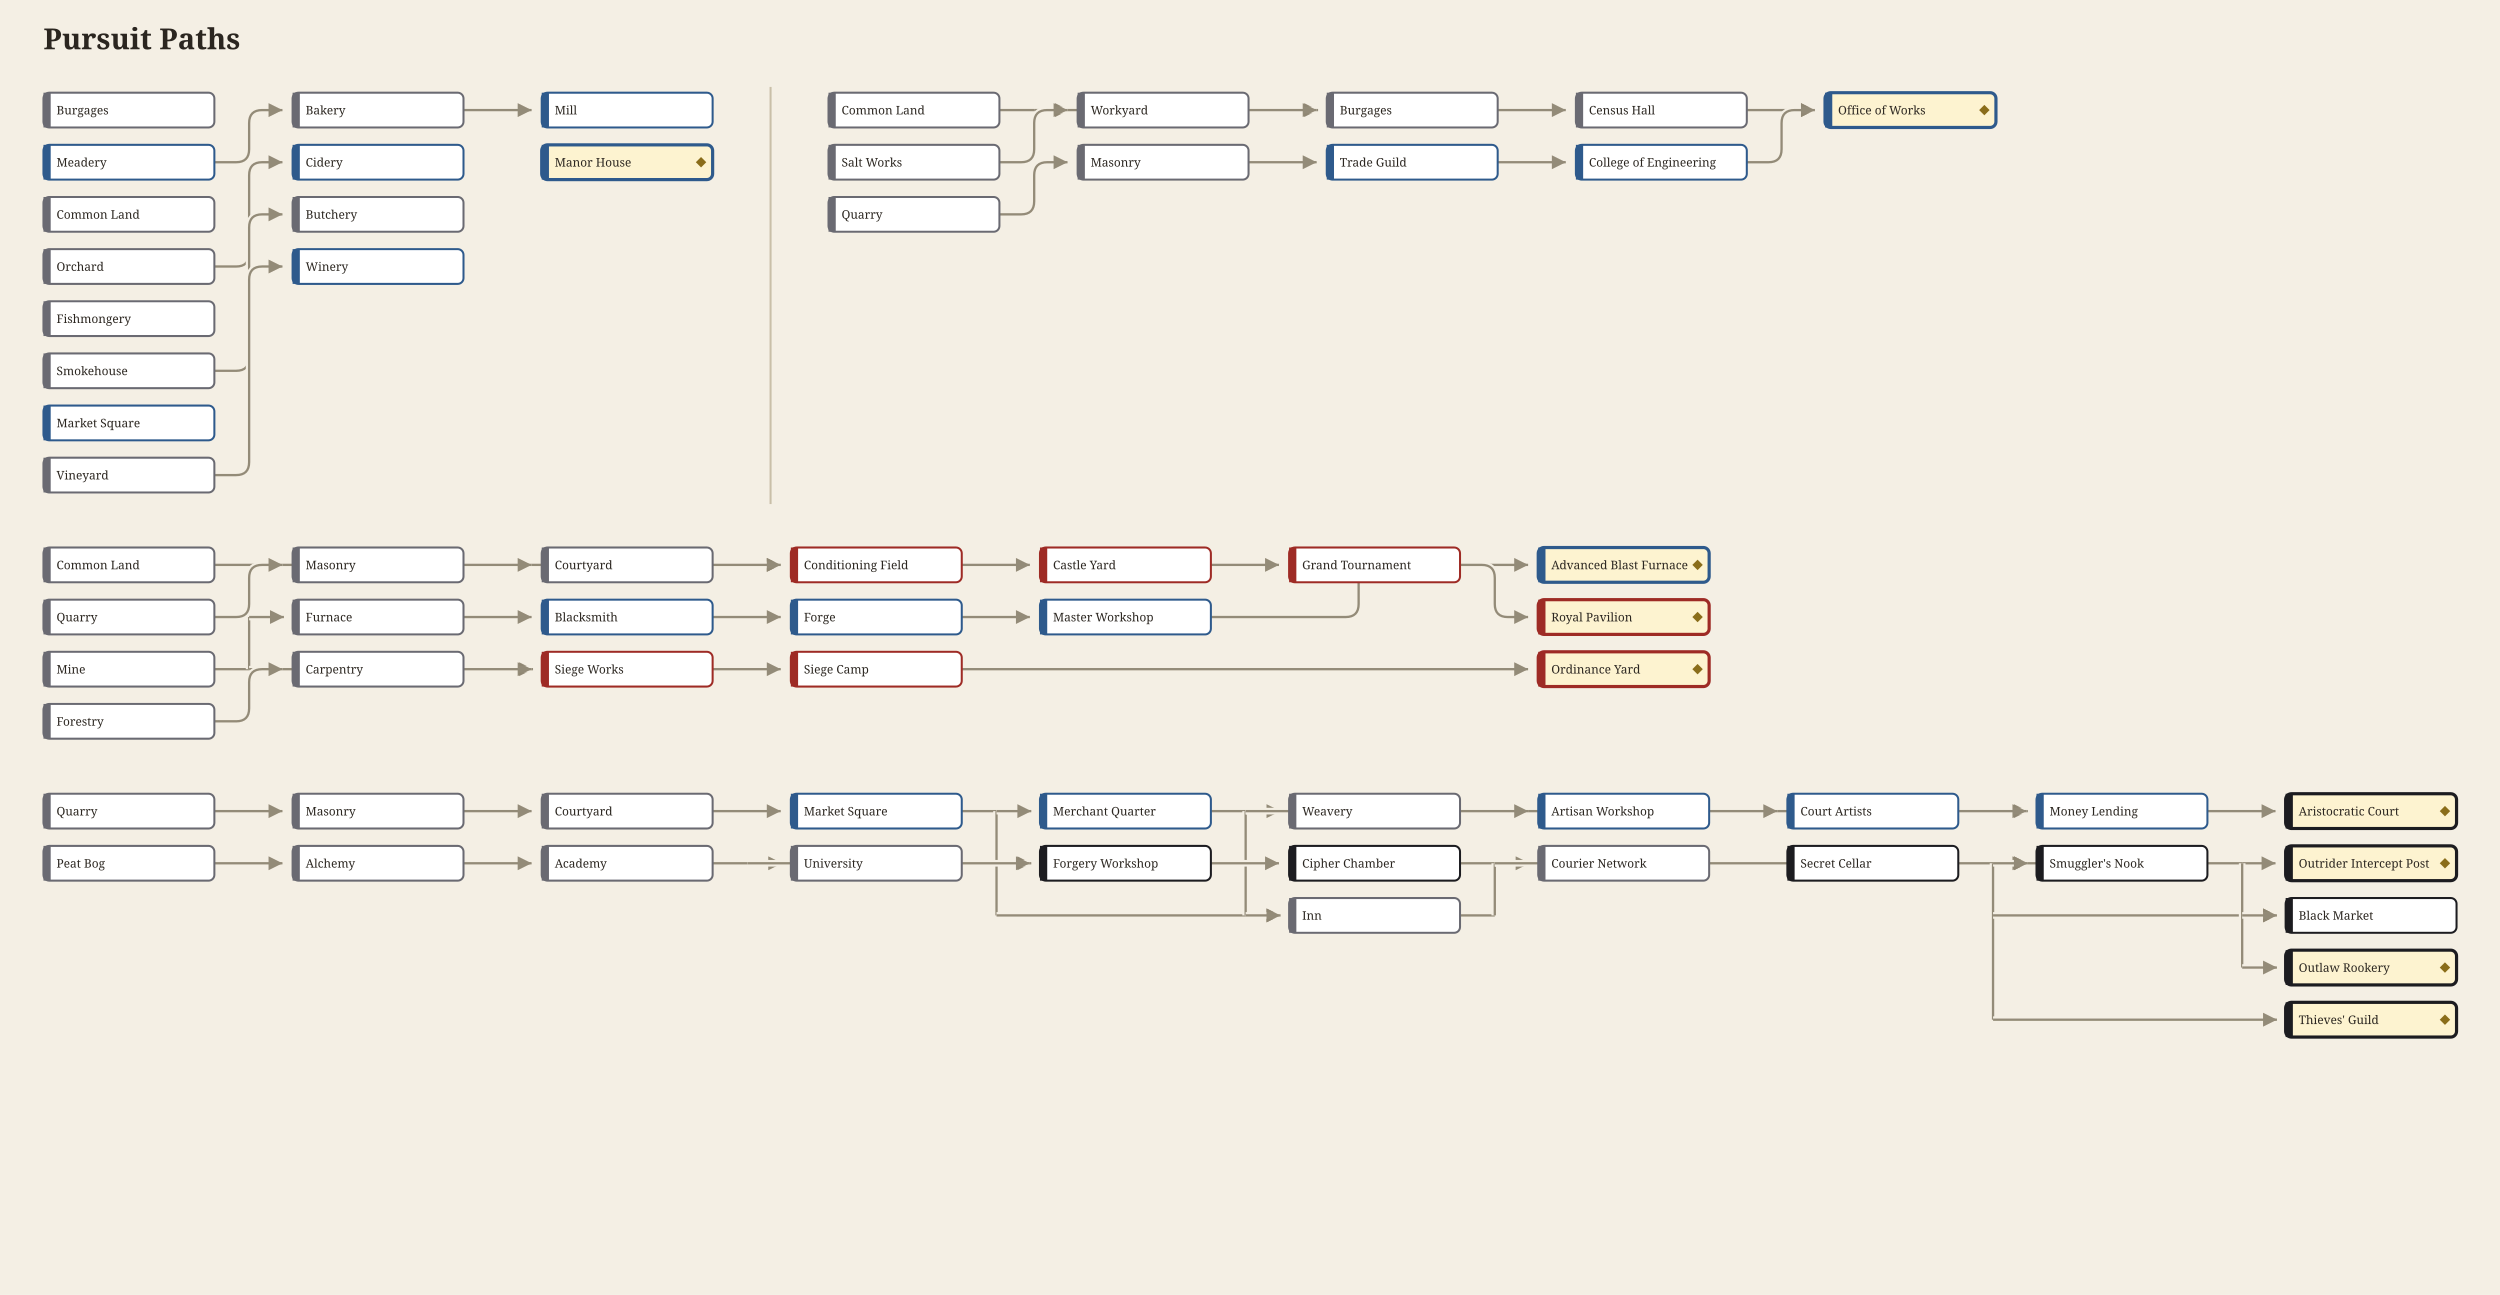
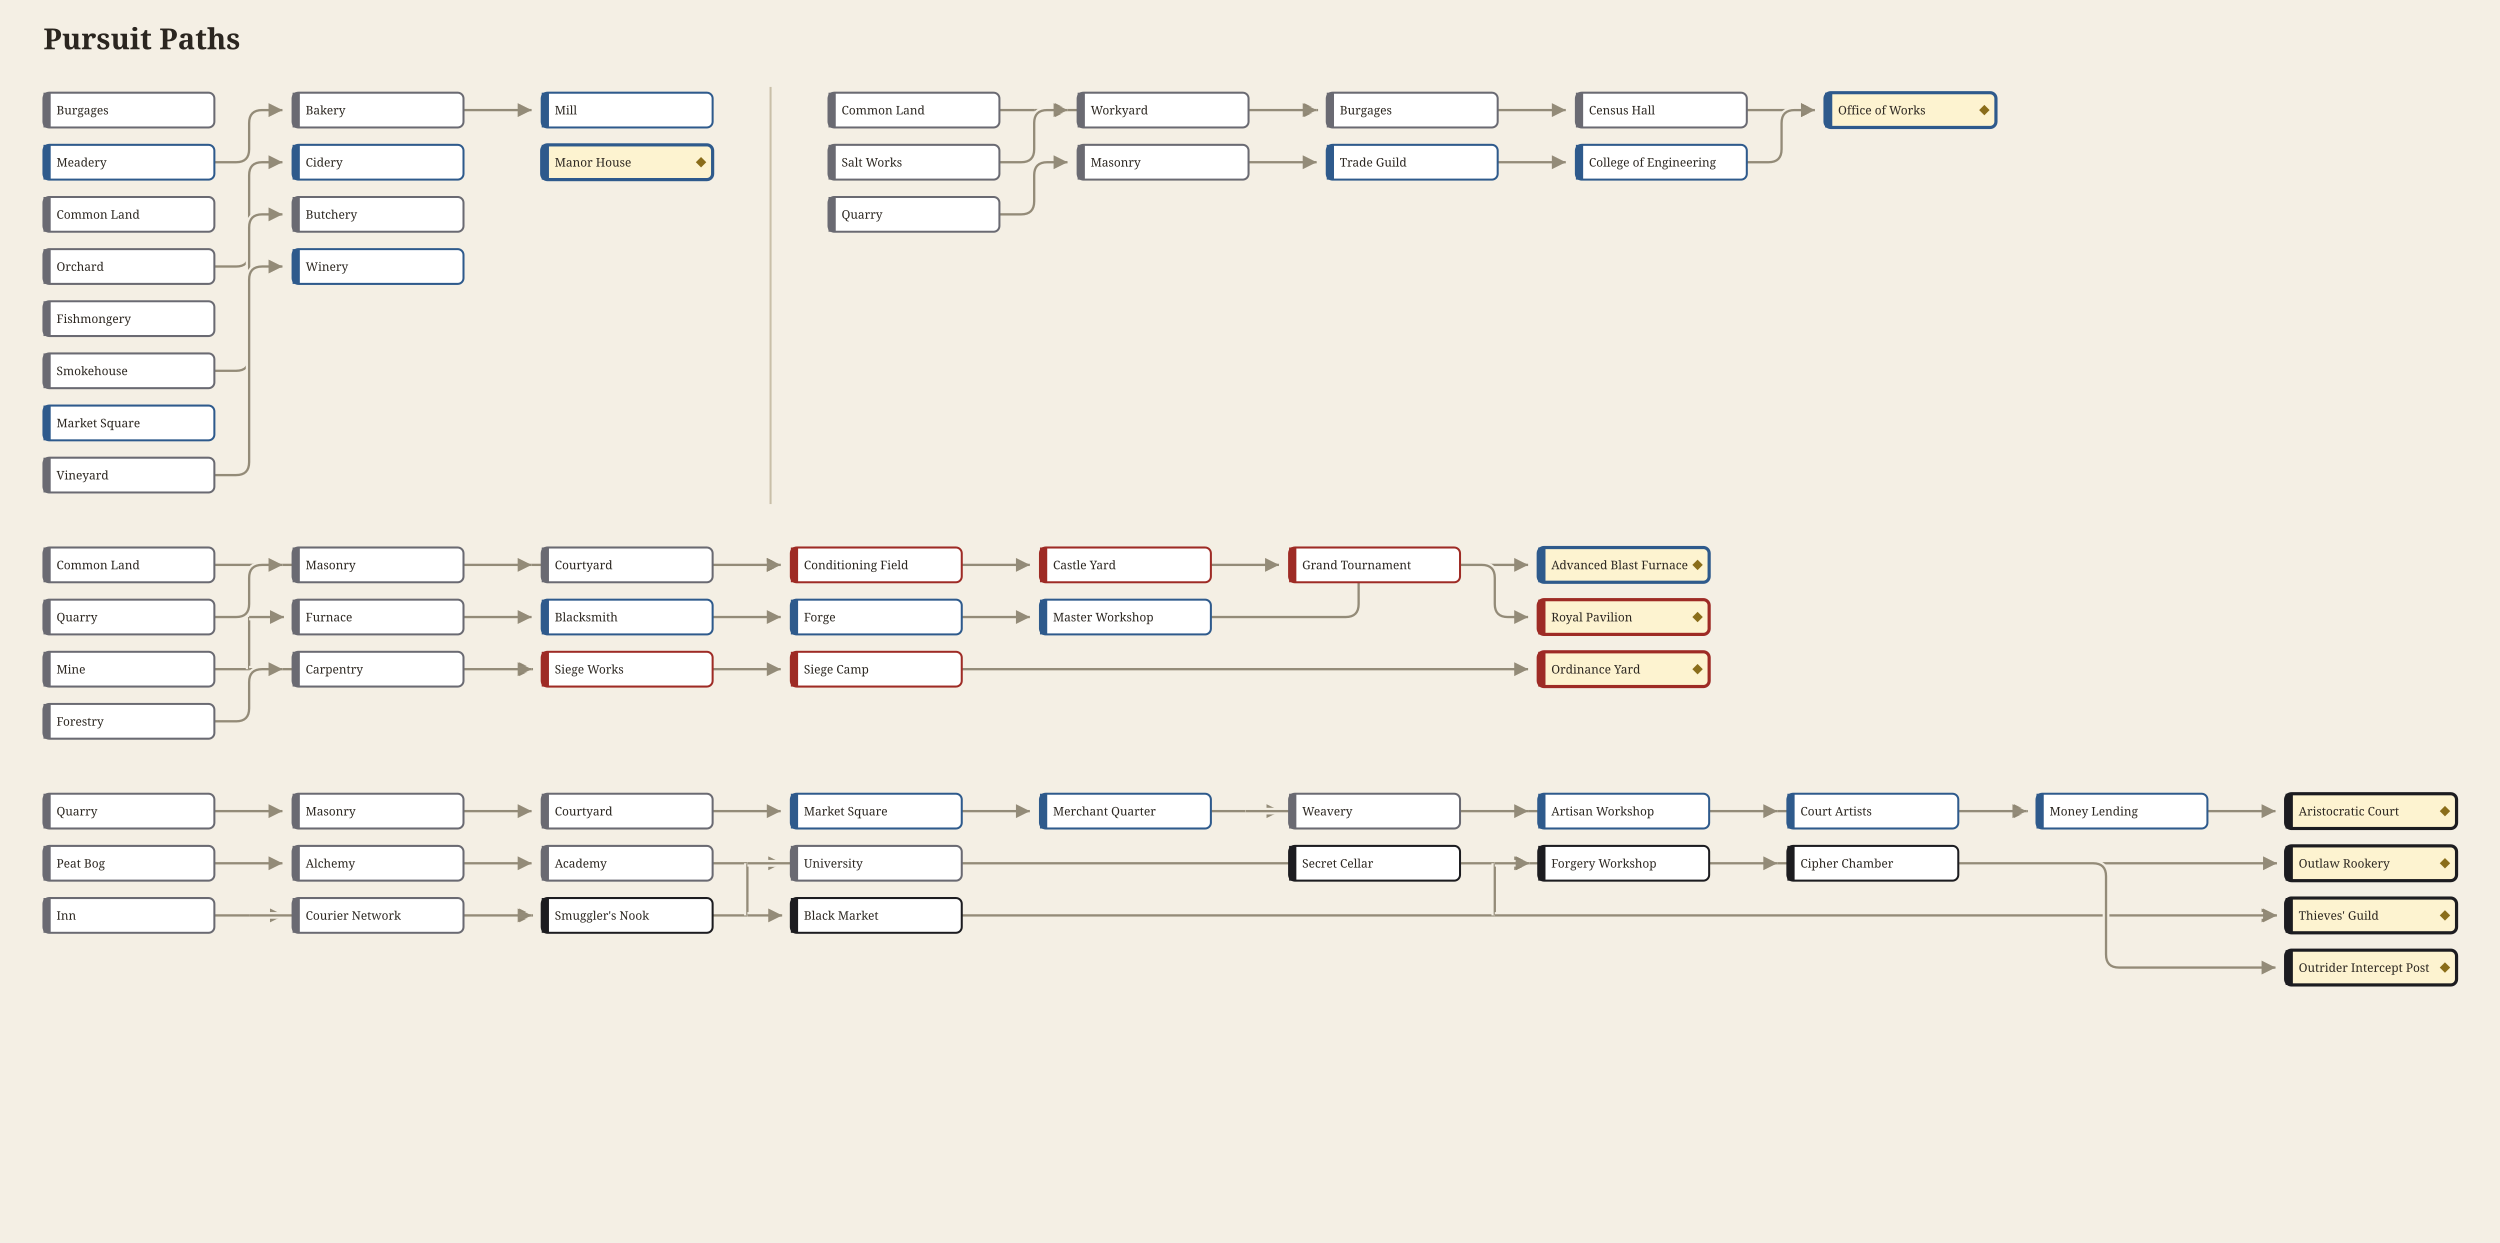
- <svg xmlns="http://www.w3.org/2000/svg" width="1726" height="894" viewBox="0 0 1726 894" font-family="Georgia, serif">
-   <rect width="1726" height="894" fill="#f4efe4" />
+ <svg xmlns="http://www.w3.org/2000/svg" width="1726" height="858" viewBox="0 0 1726 858" font-family="Georgia, serif">
+   <rect width="1726" height="858" fill="#f4efe4" />
  <defs>
    <marker id="arw-2E5A8C" markerWidth="7" markerHeight="7" refX="6" refY="3" orient="auto">
      <path d="M0,0 L6,3 L0,6 Z" fill="#2E5A8C" />
    </marker>
    <marker id="arw-9E2B25" markerWidth="7" markerHeight="7" refX="6" refY="3" orient="auto">
      <path d="M0,0 L6,3 L0,6 Z" fill="#9E2B25" />
    </marker>
    <marker id="arw-1c9c8c" markerWidth="7" markerHeight="7" refX="6" refY="3" orient="auto">
      <path d="M0,0 L6,3 L0,6 Z" fill="#1c9c8c" />
    </marker>
    <marker id="arw-C6A024" markerWidth="7" markerHeight="7" refX="6" refY="3" orient="auto">
      <path d="M0,0 L6,3 L0,6 Z" fill="#C6A024" />
    </marker>
    <marker id="arw-6A3D8F" markerWidth="7" markerHeight="7" refX="6" refY="3" orient="auto">
      <path d="M0,0 L6,3 L0,6 Z" fill="#6A3D8F" />
    </marker>
    <marker id="arw-CC6A1A" markerWidth="7" markerHeight="7" refX="6" refY="3" orient="auto">
      <path d="M0,0 L6,3 L0,6 Z" fill="#CC6A1A" />
    </marker>
    <marker id="arw-3a7d3a" markerWidth="7" markerHeight="7" refX="6" refY="3" orient="auto">
      <path d="M0,0 L6,3 L0,6 Z" fill="#3a7d3a" />
    </marker>
    <marker id="arw-b5347a" markerWidth="7" markerHeight="7" refX="6" refY="3" orient="auto">
      <path d="M0,0 L6,3 L0,6 Z" fill="#b5347a" />
    </marker>
    <marker id="arw-2b6f9e" markerWidth="7" markerHeight="7" refX="6" refY="3" orient="auto">
      <path d="M0,0 L6,3 L0,6 Z" fill="#2b6f9e" />
    </marker>
    <marker id="arw-8a6d1a" markerWidth="7" markerHeight="7" refX="6" refY="3" orient="auto">
      <path d="M0,0 L6,3 L0,6 Z" fill="#8a6d1a" />
    </marker>
    <marker id="arw-5f5647" markerWidth="7" markerHeight="7" refX="6" refY="3" orient="auto">
      <path d="M0,0 L6,3 L0,6 Z" fill="#5f5647" />
    </marker>
    <marker id="arw-7a2ea0" markerWidth="7" markerHeight="7" refX="6" refY="3" orient="auto">
      <path d="M0,0 L6,3 L0,6 Z" fill="#7a2ea0" />
    </marker>
    <marker id="arw-0f8a7e" markerWidth="7" markerHeight="7" refX="6" refY="3" orient="auto">
      <path d="M0,0 L6,3 L0,6 Z" fill="#0f8a7e" />
    </marker>
    <marker id="arw-a83232" markerWidth="7" markerHeight="7" refX="6" refY="3" orient="auto">
      <path d="M0,0 L6,3 L0,6 Z" fill="#a83232" />
    </marker>
    <marker id="arw-8f8672" markerWidth="7" markerHeight="7" refX="6" refY="3" orient="auto">
      <path d="M0,0 L6,3 L0,6 Z" fill="#8f8672" />
    </marker>
  </defs>
  <text x="30" y="34" font-size="20" font-weight="bold" fill="#2b2620">Pursuit Paths</text>
  <path d="M148,112 L163,112 Q172,112 172,103 L172,85 Q172,76 181,76 L195,76" fill="none" stroke="#f4efe4" stroke-width="4.6" opacity="1" />
  <path d="M148,112 L163,112 Q172,112 172,103 L172,85 Q172,76 181,76 L195,76" fill="none" stroke="#8f8672" stroke-width="1.6" opacity="0.95" marker-end="url(#arw-8f8672)" />
  <path d="M148,184 L163,184 Q172,184 172,175 L172,121 Q172,112 181,112 L195,112" fill="none" stroke="#f4efe4" stroke-width="4.6" opacity="1" />
  <path d="M148,184 L163,184 Q172,184 172,175 L172,121 Q172,112 181,112 L195,112" fill="none" stroke="#8f8672" stroke-width="1.6" opacity="0.95" marker-end="url(#arw-8f8672)" />
  <path d="M148,256 L163,256 Q172,256 172,247 L172,157 Q172,148 181,148 L195,148" fill="none" stroke="#f4efe4" stroke-width="4.6" opacity="1" />
  <path d="M148,256 L163,256 Q172,256 172,247 L172,157 Q172,148 181,148 L195,148" fill="none" stroke="#8f8672" stroke-width="1.6" opacity="0.95" marker-end="url(#arw-8f8672)" />
  <path d="M148,328 L163,328 Q172,328 172,319 L172,193 Q172,184 181,184 L195,184" fill="none" stroke="#f4efe4" stroke-width="4.6" opacity="1" />
  <path d="M148,328 L163,328 Q172,328 172,319 L172,193 Q172,184 181,184 L195,184" fill="none" stroke="#8f8672" stroke-width="1.6" opacity="0.95" marker-end="url(#arw-8f8672)" />
  <path d="M320,76 L367,76" fill="none" stroke="#f4efe4" stroke-width="4.6" opacity="1" />
  <path d="M320,76 L367,76" fill="none" stroke="#8f8672" stroke-width="1.6" opacity="0.95" marker-end="url(#arw-8f8672)" />
  <rect x="30" y="64" width="118" height="24" rx="4" fill="#ffffff" stroke="#6a6a72" stroke-width="1.4" />
  <rect x="30" y="64" width="5" height="24" fill="#6a6a72" />
  <text x="39" y="79" font-size="8.2" fill="#2b2620">Burgages</text>
  <rect x="30" y="100" width="118" height="24" rx="4" fill="#ffffff" stroke="#2E5A8C" stroke-width="1.4" />
  <rect x="30" y="100" width="5" height="24" fill="#2E5A8C" />
  <text x="39" y="115" font-size="8.2" fill="#2b2620">Meadery</text>
  <rect x="30" y="136" width="118" height="24" rx="4" fill="#ffffff" stroke="#6a6a72" stroke-width="1.4" />
  <rect x="30" y="136" width="5" height="24" fill="#6a6a72" />
  <text x="39" y="151" font-size="8.2" fill="#2b2620">Common Land</text>
  <rect x="30" y="172" width="118" height="24" rx="4" fill="#ffffff" stroke="#6a6a72" stroke-width="1.4" />
  <rect x="30" y="172" width="5" height="24" fill="#6a6a72" />
  <text x="39" y="187" font-size="8.2" fill="#2b2620">Orchard</text>
  <rect x="30" y="208" width="118" height="24" rx="4" fill="#ffffff" stroke="#6a6a72" stroke-width="1.4" />
  <rect x="30" y="208" width="5" height="24" fill="#6a6a72" />
  <text x="39" y="223" font-size="8.2" fill="#2b2620">Fishmongery</text>
  <rect x="30" y="244" width="118" height="24" rx="4" fill="#ffffff" stroke="#6a6a72" stroke-width="1.4" />
  <rect x="30" y="244" width="5" height="24" fill="#6a6a72" />
  <text x="39" y="259" font-size="8.2" fill="#2b2620">Smokehouse</text>
  <rect x="30" y="280" width="118" height="24" rx="4" fill="#ffffff" stroke="#2E5A8C" stroke-width="1.4" />
  <rect x="30" y="280" width="5" height="24" fill="#2E5A8C" />
  <text x="39" y="295" font-size="8.2" fill="#2b2620">Market Square</text>
  <rect x="30" y="316" width="118" height="24" rx="4" fill="#ffffff" stroke="#6a6a72" stroke-width="1.4" />
  <rect x="30" y="316" width="5" height="24" fill="#6a6a72" />
  <text x="39" y="331" font-size="8.2" fill="#2b2620">Vineyard</text>
  <rect x="202" y="64" width="118" height="24" rx="4" fill="#ffffff" stroke="#6a6a72" stroke-width="1.4" />
  <rect x="202" y="64" width="5" height="24" fill="#6a6a72" />
  <text x="211" y="79" font-size="8.2" fill="#2b2620">Bakery</text>
  <rect x="202" y="100" width="118" height="24" rx="4" fill="#ffffff" stroke="#2E5A8C" stroke-width="1.4" />
  <rect x="202" y="100" width="5" height="24" fill="#2E5A8C" />
  <text x="211" y="115" font-size="8.2" fill="#2b2620">Cidery</text>
  <rect x="202" y="136" width="118" height="24" rx="4" fill="#ffffff" stroke="#6a6a72" stroke-width="1.4" />
  <rect x="202" y="136" width="5" height="24" fill="#6a6a72" />
  <text x="211" y="151" font-size="8.2" fill="#2b2620">Butchery</text>
  <rect x="202" y="172" width="118" height="24" rx="4" fill="#ffffff" stroke="#2E5A8C" stroke-width="1.4" />
  <rect x="202" y="172" width="5" height="24" fill="#2E5A8C" />
  <text x="211" y="187" font-size="8.2" fill="#2b2620">Winery</text>
  <rect x="374" y="64" width="118" height="24" rx="4" fill="#ffffff" stroke="#2E5A8C" stroke-width="1.4" />
  <rect x="374" y="64" width="5" height="24" fill="#2E5A8C" />
  <text x="383" y="79" font-size="8.2" fill="#2b2620">Mill</text>
  <rect x="374" y="100" width="118" height="24" rx="4" fill="#fdf3d0" stroke="#2E5A8C" stroke-width="2.2" />
  <rect x="374" y="100" width="5" height="24" fill="#2E5A8C" />
  <text x="383" y="115" font-size="8.2" fill="#2b2620">Manor House</text>
  <polygon points="484.0,108.4 487.6,112.0 484.0,115.6 480.4,112.0" fill="#8a6d1a" />
  <line x1="532" y1="60" x2="532" y2="348" stroke="#c9bfa8" stroke-width="1.4" />
  <path d="M690,76 L714,76" fill="none" stroke="#f4efe4" stroke-width="4.6" opacity="1" />
  <path d="M690,76 L714,76" fill="none" stroke="#8f8672" stroke-width="1.6" opacity="0.95" />
  <path d="M714,76 L738,76" fill="none" stroke="#f4efe4" stroke-width="4.6" opacity="1" />
  <path d="M714,76 L738,76" fill="none" stroke="#8f8672" stroke-width="1.6" opacity="0.95" marker-end="url(#arw-8f8672)" />
  <path d="M714,76 L910,76" fill="none" stroke="#f4efe4" stroke-width="4.6" opacity="1" />
  <path d="M714,76 L910,76" fill="none" stroke="#8f8672" stroke-width="1.6" opacity="0.95" marker-end="url(#arw-8f8672)" />
  <path d="M690,112 L705,112 Q714,112 714,103 L714,85 Q714,76 723,76 L737,76" fill="none" stroke="#f4efe4" stroke-width="4.6" opacity="1" />
  <path d="M690,112 L705,112 Q714,112 714,103 L714,85 Q714,76 723,76 L737,76" fill="none" stroke="#8f8672" stroke-width="1.6" opacity="0.95" marker-end="url(#arw-8f8672)" />
  <path d="M690,148 L705,148 Q714,148 714,139 L714,121 Q714,112 723,112 L737,112" fill="none" stroke="#f4efe4" stroke-width="4.6" opacity="1" />
  <path d="M690,148 L705,148 Q714,148 714,139 L714,121 Q714,112 723,112 L737,112" fill="none" stroke="#8f8672" stroke-width="1.6" opacity="0.95" marker-end="url(#arw-8f8672)" />
  <path d="M862,76 L909,76" fill="none" stroke="#f4efe4" stroke-width="4.6" opacity="1" />
  <path d="M862,76 L909,76" fill="none" stroke="#8f8672" stroke-width="1.6" opacity="0.95" marker-end="url(#arw-8f8672)" />
  <path d="M862,112 L909,112" fill="none" stroke="#f4efe4" stroke-width="4.6" opacity="1" />
  <path d="M862,112 L909,112" fill="none" stroke="#8f8672" stroke-width="1.6" opacity="0.95" marker-end="url(#arw-8f8672)" />
  <path d="M1034,76 L1081,76" fill="none" stroke="#f4efe4" stroke-width="4.6" opacity="1" />
  <path d="M1034,76 L1081,76" fill="none" stroke="#8f8672" stroke-width="1.6" opacity="0.95" marker-end="url(#arw-8f8672)" />
  <path d="M1034,112 L1081,112" fill="none" stroke="#f4efe4" stroke-width="4.6" opacity="1" />
  <path d="M1034,112 L1081,112" fill="none" stroke="#8f8672" stroke-width="1.6" opacity="0.95" marker-end="url(#arw-8f8672)" />
  <path d="M1206,76 L1253,76" fill="none" stroke="#f4efe4" stroke-width="4.6" opacity="1" />
  <path d="M1206,76 L1253,76" fill="none" stroke="#8f8672" stroke-width="1.6" opacity="0.95" marker-end="url(#arw-8f8672)" />
  <path d="M1206,112 L1221,112 Q1230,112 1230,103 L1230,85 Q1230,76 1239,76 L1253,76" fill="none" stroke="#f4efe4" stroke-width="4.6" opacity="1" />
  <path d="M1206,112 L1221,112 Q1230,112 1230,103 L1230,85 Q1230,76 1239,76 L1253,76" fill="none" stroke="#8f8672" stroke-width="1.6" opacity="0.95" marker-end="url(#arw-8f8672)" />
  <rect x="572" y="64" width="118" height="24" rx="4" fill="#ffffff" stroke="#6a6a72" stroke-width="1.4" />
  <rect x="572" y="64" width="5" height="24" fill="#6a6a72" />
  <text x="581" y="79" font-size="8.2" fill="#2b2620">Common Land</text>
  <rect x="572" y="100" width="118" height="24" rx="4" fill="#ffffff" stroke="#6a6a72" stroke-width="1.4" />
  <rect x="572" y="100" width="5" height="24" fill="#6a6a72" />
  <text x="581" y="115" font-size="8.2" fill="#2b2620">Salt Works</text>
  <rect x="572" y="136" width="118" height="24" rx="4" fill="#ffffff" stroke="#6a6a72" stroke-width="1.4" />
  <rect x="572" y="136" width="5" height="24" fill="#6a6a72" />
  <text x="581" y="151" font-size="8.2" fill="#2b2620">Quarry</text>
  <rect x="744" y="64" width="118" height="24" rx="4" fill="#ffffff" stroke="#6a6a72" stroke-width="1.4" />
  <rect x="744" y="64" width="5" height="24" fill="#6a6a72" />
  <text x="753" y="79" font-size="8.2" fill="#2b2620">Workyard</text>
  <rect x="744" y="100" width="118" height="24" rx="4" fill="#ffffff" stroke="#6a6a72" stroke-width="1.4" />
  <rect x="744" y="100" width="5" height="24" fill="#6a6a72" />
  <text x="753" y="115" font-size="8.2" fill="#2b2620">Masonry</text>
  <rect x="916" y="64" width="118" height="24" rx="4" fill="#ffffff" stroke="#6a6a72" stroke-width="1.4" />
  <rect x="916" y="64" width="5" height="24" fill="#6a6a72" />
  <text x="925" y="79" font-size="8.2" fill="#2b2620">Burgages</text>
  <rect x="916" y="100" width="118" height="24" rx="4" fill="#ffffff" stroke="#2E5A8C" stroke-width="1.4" />
  <rect x="916" y="100" width="5" height="24" fill="#2E5A8C" />
  <text x="925" y="115" font-size="8.2" fill="#2b2620">Trade Guild</text>
  <rect x="1088" y="64" width="118" height="24" rx="4" fill="#ffffff" stroke="#6a6a72" stroke-width="1.4" />
  <rect x="1088" y="64" width="5" height="24" fill="#6a6a72" />
  <text x="1097" y="79" font-size="8.2" fill="#2b2620">Census Hall</text>
  <rect x="1088" y="100" width="118" height="24" rx="4" fill="#ffffff" stroke="#2E5A8C" stroke-width="1.4" />
  <rect x="1088" y="100" width="5" height="24" fill="#2E5A8C" />
  <text x="1097" y="115" font-size="8.2" fill="#2b2620">College of Engineering</text>
  <rect x="1260" y="64" width="118" height="24" rx="4" fill="#fdf3d0" stroke="#2E5A8C" stroke-width="2.2" />
  <rect x="1260" y="64" width="5" height="24" fill="#2E5A8C" />
  <text x="1269" y="79" font-size="8.2" fill="#2b2620">Office of Works</text>
  <polygon points="1370.0,72.4 1373.6,76.0 1370.0,79.6 1366.4,76.0" fill="#8a6d1a" />
  <path d="M148,390 L539,390" fill="none" stroke="#f4efe4" stroke-width="4.6" opacity="1" />
  <path d="M148,390 L539,390" fill="none" stroke="#8f8672" stroke-width="1.6" opacity="0.95" marker-end="url(#arw-8f8672)" />
  <path d="M148,426 L163,426 Q172,426 172,417 L172,399 Q172,390 181,390 L195,390" fill="none" stroke="#f4efe4" stroke-width="4.6" opacity="1" />
  <path d="M148,426 L163,426 Q172,426 172,417 L172,399 Q172,390 181,390 L195,390" fill="none" stroke="#8f8672" stroke-width="1.6" opacity="0.95" marker-end="url(#arw-8f8672)" />
  <path d="M148,462 L172,462" fill="none" stroke="#f4efe4" stroke-width="4.6" opacity="1" />
  <path d="M148,462 L172,462" fill="none" stroke="#8f8672" stroke-width="1.6" opacity="0.95" />
  <path d="M172,426 L172,462" fill="none" stroke="#f4efe4" stroke-width="4.6" opacity="1" />
  <path d="M172,426 L172,462" fill="none" stroke="#8f8672" stroke-width="1.6" opacity="0.95" />
  <path d="M172,426 L196,426" fill="none" stroke="#f4efe4" stroke-width="4.6" opacity="1" />
  <path d="M172,426 L196,426" fill="none" stroke="#8f8672" stroke-width="1.6" opacity="0.95" marker-end="url(#arw-8f8672)" />
  <path d="M172,462 L368,462" fill="none" stroke="#f4efe4" stroke-width="4.6" opacity="1" />
  <path d="M172,462 L368,462" fill="none" stroke="#8f8672" stroke-width="1.6" opacity="0.95" marker-end="url(#arw-8f8672)" />
  <path d="M148,498 L163,498 Q172,498 172,489 L172,471 Q172,462 181,462 L195,462" fill="none" stroke="#f4efe4" stroke-width="4.6" opacity="1" />
  <path d="M148,498 L163,498 Q172,498 172,489 L172,471 Q172,462 181,462 L195,462" fill="none" stroke="#8f8672" stroke-width="1.6" opacity="0.95" marker-end="url(#arw-8f8672)" />
  <path d="M320,390 L367,390" fill="none" stroke="#f4efe4" stroke-width="4.6" opacity="1" />
  <path d="M320,390 L367,390" fill="none" stroke="#8f8672" stroke-width="1.6" opacity="0.95" marker-end="url(#arw-8f8672)" />
  <path d="M320,426 L367,426" fill="none" stroke="#f4efe4" stroke-width="4.6" opacity="1" />
  <path d="M320,426 L367,426" fill="none" stroke="#8f8672" stroke-width="1.6" opacity="0.95" marker-end="url(#arw-8f8672)" />
  <path d="M320,462 L367,462" fill="none" stroke="#f4efe4" stroke-width="4.6" opacity="1" />
  <path d="M320,462 L367,462" fill="none" stroke="#8f8672" stroke-width="1.6" opacity="0.95" marker-end="url(#arw-8f8672)" />
  <path d="M492,390 L539,390" fill="none" stroke="#f4efe4" stroke-width="4.6" opacity="1" />
  <path d="M492,390 L539,390" fill="none" stroke="#8f8672" stroke-width="1.6" opacity="0.95" marker-end="url(#arw-8f8672)" />
  <path d="M492,426 L539,426" fill="none" stroke="#f4efe4" stroke-width="4.6" opacity="1" />
  <path d="M492,426 L539,426" fill="none" stroke="#8f8672" stroke-width="1.6" opacity="0.95" marker-end="url(#arw-8f8672)" />
  <path d="M492,462 L539,462" fill="none" stroke="#f4efe4" stroke-width="4.6" opacity="1" />
  <path d="M492,462 L539,462" fill="none" stroke="#8f8672" stroke-width="1.6" opacity="0.95" marker-end="url(#arw-8f8672)" />
  <path d="M664,390 L711,390" fill="none" stroke="#f4efe4" stroke-width="4.6" opacity="1" />
  <path d="M664,390 L711,390" fill="none" stroke="#8f8672" stroke-width="1.6" opacity="0.95" marker-end="url(#arw-8f8672)" />
  <path d="M664,426 L711,426" fill="none" stroke="#f4efe4" stroke-width="4.6" opacity="1" />
  <path d="M664,426 L711,426" fill="none" stroke="#8f8672" stroke-width="1.6" opacity="0.95" marker-end="url(#arw-8f8672)" />
  <path d="M664,462 L1055,462" fill="none" stroke="#f4efe4" stroke-width="4.6" opacity="1" />
  <path d="M664,462 L1055,462" fill="none" stroke="#8f8672" stroke-width="1.6" opacity="0.95" marker-end="url(#arw-8f8672)" />
  <path d="M836,390 L883,390" fill="none" stroke="#f4efe4" stroke-width="4.6" opacity="1" />
  <path d="M836,390 L883,390" fill="none" stroke="#8f8672" stroke-width="1.6" opacity="0.95" marker-end="url(#arw-8f8672)" />
  <path d="M836,426 L929,426 Q938,426 938,417 L938,399 Q938,390 947,390 L1055,390" fill="none" stroke="#f4efe4" stroke-width="4.6" opacity="1" />
  <path d="M836,426 L929,426 Q938,426 938,417 L938,399 Q938,390 947,390 L1055,390" fill="none" stroke="#8f8672" stroke-width="1.6" opacity="0.95" marker-end="url(#arw-8f8672)" />
  <path d="M1008,390 L1023,390 Q1032,390 1032,399 L1032,417 Q1032,426 1041,426 L1055,426" fill="none" stroke="#f4efe4" stroke-width="4.6" opacity="1" />
  <path d="M1008,390 L1023,390 Q1032,390 1032,399 L1032,417 Q1032,426 1041,426 L1055,426" fill="none" stroke="#8f8672" stroke-width="1.6" opacity="0.95" marker-end="url(#arw-8f8672)" />
  <rect x="30" y="378" width="118" height="24" rx="4" fill="#ffffff" stroke="#6a6a72" stroke-width="1.4" />
  <rect x="30" y="378" width="5" height="24" fill="#6a6a72" />
  <text x="39" y="393" font-size="8.2" fill="#2b2620">Common Land</text>
  <rect x="30" y="414" width="118" height="24" rx="4" fill="#ffffff" stroke="#6a6a72" stroke-width="1.4" />
  <rect x="30" y="414" width="5" height="24" fill="#6a6a72" />
  <text x="39" y="429" font-size="8.2" fill="#2b2620">Quarry</text>
  <rect x="30" y="450" width="118" height="24" rx="4" fill="#ffffff" stroke="#6a6a72" stroke-width="1.4" />
  <rect x="30" y="450" width="5" height="24" fill="#6a6a72" />
  <text x="39" y="465" font-size="8.2" fill="#2b2620">Mine</text>
  <rect x="30" y="486" width="118" height="24" rx="4" fill="#ffffff" stroke="#6a6a72" stroke-width="1.4" />
  <rect x="30" y="486" width="5" height="24" fill="#6a6a72" />
  <text x="39" y="501" font-size="8.2" fill="#2b2620">Forestry</text>
  <rect x="202" y="378" width="118" height="24" rx="4" fill="#ffffff" stroke="#6a6a72" stroke-width="1.4" />
  <rect x="202" y="378" width="5" height="24" fill="#6a6a72" />
  <text x="211" y="393" font-size="8.2" fill="#2b2620">Masonry</text>
  <rect x="202" y="414" width="118" height="24" rx="4" fill="#ffffff" stroke="#6a6a72" stroke-width="1.4" />
  <rect x="202" y="414" width="5" height="24" fill="#6a6a72" />
  <text x="211" y="429" font-size="8.2" fill="#2b2620">Furnace</text>
  <rect x="202" y="450" width="118" height="24" rx="4" fill="#ffffff" stroke="#6a6a72" stroke-width="1.4" />
  <rect x="202" y="450" width="5" height="24" fill="#6a6a72" />
  <text x="211" y="465" font-size="8.2" fill="#2b2620">Carpentry</text>
  <rect x="374" y="378" width="118" height="24" rx="4" fill="#ffffff" stroke="#6a6a72" stroke-width="1.4" />
  <rect x="374" y="378" width="5" height="24" fill="#6a6a72" />
  <text x="383" y="393" font-size="8.2" fill="#2b2620">Courtyard</text>
  <rect x="374" y="414" width="118" height="24" rx="4" fill="#ffffff" stroke="#2E5A8C" stroke-width="1.4" />
  <rect x="374" y="414" width="5" height="24" fill="#2E5A8C" />
  <text x="383" y="429" font-size="8.2" fill="#2b2620">Blacksmith</text>
  <rect x="374" y="450" width="118" height="24" rx="4" fill="#ffffff" stroke="#9E2B25" stroke-width="1.4" />
  <rect x="374" y="450" width="5" height="24" fill="#9E2B25" />
  <text x="383" y="465" font-size="8.2" fill="#2b2620">Siege Works</text>
  <rect x="546" y="378" width="118" height="24" rx="4" fill="#ffffff" stroke="#9E2B25" stroke-width="1.4" />
  <rect x="546" y="378" width="5" height="24" fill="#9E2B25" />
  <text x="555" y="393" font-size="8.2" fill="#2b2620">Conditioning Field</text>
  <rect x="546" y="414" width="118" height="24" rx="4" fill="#ffffff" stroke="#2E5A8C" stroke-width="1.4" />
  <rect x="546" y="414" width="5" height="24" fill="#2E5A8C" />
  <text x="555" y="429" font-size="8.2" fill="#2b2620">Forge</text>
  <rect x="546" y="450" width="118" height="24" rx="4" fill="#ffffff" stroke="#9E2B25" stroke-width="1.4" />
  <rect x="546" y="450" width="5" height="24" fill="#9E2B25" />
  <text x="555" y="465" font-size="8.2" fill="#2b2620">Siege Camp</text>
  <rect x="718" y="378" width="118" height="24" rx="4" fill="#ffffff" stroke="#9E2B25" stroke-width="1.4" />
  <rect x="718" y="378" width="5" height="24" fill="#9E2B25" />
  <text x="727" y="393" font-size="8.2" fill="#2b2620">Castle Yard</text>
  <rect x="718" y="414" width="118" height="24" rx="4" fill="#ffffff" stroke="#2E5A8C" stroke-width="1.4" />
  <rect x="718" y="414" width="5" height="24" fill="#2E5A8C" />
  <text x="727" y="429" font-size="8.2" fill="#2b2620">Master Workshop</text>
  <rect x="890" y="378" width="118" height="24" rx="4" fill="#ffffff" stroke="#9E2B25" stroke-width="1.4" />
  <rect x="890" y="378" width="5" height="24" fill="#9E2B25" />
  <text x="899" y="393" font-size="8.2" fill="#2b2620">Grand Tournament</text>
  <rect x="1062" y="378" width="118" height="24" rx="4" fill="#fdf3d0" stroke="#2E5A8C" stroke-width="2.2" />
  <rect x="1062" y="378" width="5" height="24" fill="#2E5A8C" />
  <text x="1071" y="393" font-size="8.2" fill="#2b2620">Advanced Blast Furnace</text>
  <polygon points="1172.0,386.4 1175.6,390.0 1172.0,393.6 1168.4,390.0" fill="#8a6d1a" />
  <rect x="1062" y="414" width="118" height="24" rx="4" fill="#fdf3d0" stroke="#9E2B25" stroke-width="2.2" />
  <rect x="1062" y="414" width="5" height="24" fill="#9E2B25" />
  <text x="1071" y="429" font-size="8.2" fill="#2b2620">Royal Pavilion</text>
  <polygon points="1172.0,422.4 1175.6,426.0 1172.0,429.6 1168.4,426.0" fill="#8a6d1a" />
  <rect x="1062" y="450" width="118" height="24" rx="4" fill="#fdf3d0" stroke="#9E2B25" stroke-width="2.2" />
  <rect x="1062" y="450" width="5" height="24" fill="#9E2B25" />
  <text x="1071" y="465" font-size="8.2" fill="#2b2620">Ordinance Yard</text>
  <polygon points="1172.0,458.4 1175.6,462.0 1172.0,465.6 1168.4,462.0" fill="#8a6d1a" />
  <path d="M148,560 L195,560" fill="none" stroke="#f4efe4" stroke-width="4.6" opacity="1" />
  <path d="M148,560 L195,560" fill="none" stroke="#8f8672" stroke-width="1.6" opacity="0.95" marker-end="url(#arw-8f8672)" />
  <path d="M148,596 L195,596" fill="none" stroke="#f4efe4" stroke-width="4.6" opacity="1" />
  <path d="M148,596 L195,596" fill="none" stroke="#8f8672" stroke-width="1.6" opacity="0.95" marker-end="url(#arw-8f8672)" />
+   <path d="M148,632 L172,632" fill="none" stroke="#f4efe4" stroke-width="4.6" opacity="1" />
+   <path d="M148,632 L172,632" fill="none" stroke="#8f8672" stroke-width="1.6" opacity="0.95" />
+   <path d="M172,632 L196,632" fill="none" stroke="#f4efe4" stroke-width="4.6" opacity="1" />
+   <path d="M172,632 L196,632" fill="none" stroke="#8f8672" stroke-width="1.6" opacity="0.95" marker-end="url(#arw-8f8672)" />
+   <path d="M172,632 L368,632" fill="none" stroke="#f4efe4" stroke-width="4.6" opacity="1" />
+   <path d="M172,632 L368,632" fill="none" stroke="#8f8672" stroke-width="1.6" opacity="0.95" marker-end="url(#arw-8f8672)" />
  <path d="M320,560 L367,560" fill="none" stroke="#f4efe4" stroke-width="4.6" opacity="1" />
  <path d="M320,560 L367,560" fill="none" stroke="#8f8672" stroke-width="1.6" opacity="0.95" marker-end="url(#arw-8f8672)" />
  <path d="M320,596 L367,596" fill="none" stroke="#f4efe4" stroke-width="4.6" opacity="1" />
  <path d="M320,596 L367,596" fill="none" stroke="#8f8672" stroke-width="1.6" opacity="0.95" marker-end="url(#arw-8f8672)" />
+   <path d="M320,632 L367,632" fill="none" stroke="#f4efe4" stroke-width="4.6" opacity="1" />
+   <path d="M320,632 L367,632" fill="none" stroke="#8f8672" stroke-width="1.6" opacity="0.95" marker-end="url(#arw-8f8672)" />
  <path d="M492,560 L539,560" fill="none" stroke="#f4efe4" stroke-width="4.6" opacity="1" />
  <path d="M492,560 L539,560" fill="none" stroke="#8f8672" stroke-width="1.6" opacity="0.95" marker-end="url(#arw-8f8672)" />
  <path d="M492,596 L516,596" fill="none" stroke="#f4efe4" stroke-width="4.6" opacity="1" />
  <path d="M492,596 L516,596" fill="none" stroke="#8f8672" stroke-width="1.6" opacity="0.95" />
  <path d="M516,596 L540,596" fill="none" stroke="#f4efe4" stroke-width="4.6" opacity="1" />
  <path d="M516,596 L540,596" fill="none" stroke="#8f8672" stroke-width="1.6" opacity="0.95" marker-end="url(#arw-8f8672)" />
-   <path d="M516,596 L712,596" fill="none" stroke="#f4efe4" stroke-width="4.6" opacity="1" />
-   <path d="M516,596 L712,596" fill="none" stroke="#8f8672" stroke-width="1.6" opacity="0.95" marker-end="url(#arw-8f8672)" />
-   <path d="M664,560 L688,560" fill="none" stroke="#f4efe4" stroke-width="4.6" opacity="1" />
-   <path d="M664,560 L688,560" fill="none" stroke="#8f8672" stroke-width="1.6" opacity="0.95" />
-   <path d="M688,560 L688,632" fill="none" stroke="#f4efe4" stroke-width="4.6" opacity="1" />
-   <path d="M688,560 L688,632" fill="none" stroke="#8f8672" stroke-width="1.6" opacity="0.95" />
-   <path d="M688,632 L884,632" fill="none" stroke="#f4efe4" stroke-width="4.6" opacity="1" />
-   <path d="M688,632 L884,632" fill="none" stroke="#8f8672" stroke-width="1.6" opacity="0.95" marker-end="url(#arw-8f8672)" />
-   <path d="M688,560 L712,560" fill="none" stroke="#f4efe4" stroke-width="4.6" opacity="1" />
-   <path d="M688,560 L712,560" fill="none" stroke="#8f8672" stroke-width="1.6" opacity="0.95" marker-end="url(#arw-8f8672)" />
-   <path d="M664,596 L711,596" fill="none" stroke="#f4efe4" stroke-width="4.6" opacity="1" />
-   <path d="M664,596 L711,596" fill="none" stroke="#8f8672" stroke-width="1.6" opacity="0.95" marker-end="url(#arw-8f8672)" />
+   <path d="M516,596 L1056,596" fill="none" stroke="#f4efe4" stroke-width="4.6" opacity="1" />
+   <path d="M516,596 L1056,596" fill="none" stroke="#8f8672" stroke-width="1.6" opacity="0.95" marker-end="url(#arw-8f8672)" />
+   <path d="M492,632 L516,632" fill="none" stroke="#f4efe4" stroke-width="4.6" opacity="1" />
+   <path d="M492,632 L516,632" fill="none" stroke="#8f8672" stroke-width="1.6" opacity="0.95" />
+   <path d="M516,596 L516,632" fill="none" stroke="#f4efe4" stroke-width="4.6" opacity="1" />
+   <path d="M516,596 L516,632" fill="none" stroke="#8f8672" stroke-width="1.6" opacity="0.95" />
+   <path d="M516,632 L540,632" fill="none" stroke="#f4efe4" stroke-width="4.6" opacity="1" />
+   <path d="M516,632 L540,632" fill="none" stroke="#8f8672" stroke-width="1.6" opacity="0.95" marker-end="url(#arw-8f8672)" />
+   <path d="M516,596 L1572,596" fill="none" stroke="#f4efe4" stroke-width="4.6" opacity="1" />
+   <path d="M516,596 L1572,596" fill="none" stroke="#8f8672" stroke-width="1.6" opacity="0.95" marker-end="url(#arw-8f8672)" />
+   <path d="M664,560 L711,560" fill="none" stroke="#f4efe4" stroke-width="4.6" opacity="1" />
+   <path d="M664,560 L711,560" fill="none" stroke="#8f8672" stroke-width="1.6" opacity="0.95" marker-end="url(#arw-8f8672)" />
+   <path d="M664,596 L1055,596" fill="none" stroke="#f4efe4" stroke-width="4.6" opacity="1" />
+   <path d="M664,596 L1055,596" fill="none" stroke="#8f8672" stroke-width="1.6" opacity="0.95" marker-end="url(#arw-8f8672)" />
+   <path d="M664,632 L1571,632" fill="none" stroke="#f4efe4" stroke-width="4.6" opacity="1" />
+   <path d="M664,632 L1571,632" fill="none" stroke="#8f8672" stroke-width="1.6" opacity="0.95" marker-end="url(#arw-8f8672)" />
  <path d="M836,560 L860,560" fill="none" stroke="#f4efe4" stroke-width="4.6" opacity="1" />
  <path d="M836,560 L860,560" fill="none" stroke="#8f8672" stroke-width="1.6" opacity="0.95" />
-   <path d="M860,560 L860,632" fill="none" stroke="#f4efe4" stroke-width="4.6" opacity="1" />
-   <path d="M860,560 L860,632" fill="none" stroke="#8f8672" stroke-width="1.6" opacity="0.95" />
  <path d="M860,560 L884,560" fill="none" stroke="#f4efe4" stroke-width="4.6" opacity="1" />
  <path d="M860,560 L884,560" fill="none" stroke="#8f8672" stroke-width="1.6" opacity="0.95" marker-end="url(#arw-8f8672)" />
-   <path d="M860,632 L884,632" fill="none" stroke="#f4efe4" stroke-width="4.6" opacity="1" />
-   <path d="M860,632 L884,632" fill="none" stroke="#8f8672" stroke-width="1.6" opacity="0.95" marker-end="url(#arw-8f8672)" />
  <path d="M860,560 L1400,560" fill="none" stroke="#f4efe4" stroke-width="4.6" opacity="1" />
  <path d="M860,560 L1400,560" fill="none" stroke="#8f8672" stroke-width="1.6" opacity="0.95" marker-end="url(#arw-8f8672)" />
-   <path d="M836,596 L883,596" fill="none" stroke="#f4efe4" stroke-width="4.6" opacity="1" />
-   <path d="M836,596 L883,596" fill="none" stroke="#8f8672" stroke-width="1.6" opacity="0.95" marker-end="url(#arw-8f8672)" />
  <path d="M1008,560 L1055,560" fill="none" stroke="#f4efe4" stroke-width="4.6" opacity="1" />
  <path d="M1008,560 L1055,560" fill="none" stroke="#8f8672" stroke-width="1.6" opacity="0.95" marker-end="url(#arw-8f8672)" />
-   <path d="M1008,596 L1571,596" fill="none" stroke="#f4efe4" stroke-width="4.6" opacity="1" />
-   <path d="M1008,596 L1571,596" fill="none" stroke="#8f8672" stroke-width="1.6" opacity="0.95" marker-end="url(#arw-8f8672)" />
-   <path d="M1008,632 L1032,632" fill="none" stroke="#f4efe4" stroke-width="4.6" opacity="1" />
-   <path d="M1008,632 L1032,632" fill="none" stroke="#8f8672" stroke-width="1.6" opacity="0.95" />
+   <path d="M1008,596 L1032,596" fill="none" stroke="#f4efe4" stroke-width="4.6" opacity="1" />
+   <path d="M1008,596 L1032,596" fill="none" stroke="#8f8672" stroke-width="1.6" opacity="0.95" />
  <path d="M1032,596 L1032,632" fill="none" stroke="#f4efe4" stroke-width="4.6" opacity="1" />
  <path d="M1032,596 L1032,632" fill="none" stroke="#8f8672" stroke-width="1.6" opacity="0.95" />
  <path d="M1032,596 L1056,596" fill="none" stroke="#f4efe4" stroke-width="4.6" opacity="1" />
  <path d="M1032,596 L1056,596" fill="none" stroke="#8f8672" stroke-width="1.6" opacity="0.95" marker-end="url(#arw-8f8672)" />
-   <path d="M1032,596 L1400,596" fill="none" stroke="#f4efe4" stroke-width="4.6" opacity="1" />
-   <path d="M1032,596 L1400,596" fill="none" stroke="#8f8672" stroke-width="1.6" opacity="0.95" marker-end="url(#arw-8f8672)" />
+   <path d="M1032,632 L1572,632" fill="none" stroke="#f4efe4" stroke-width="4.6" opacity="1" />
+   <path d="M1032,632 L1572,632" fill="none" stroke="#8f8672" stroke-width="1.6" opacity="0.95" marker-end="url(#arw-8f8672)" />
  <path d="M1180,560 L1227,560" fill="none" stroke="#f4efe4" stroke-width="4.6" opacity="1" />
  <path d="M1180,560 L1227,560" fill="none" stroke="#8f8672" stroke-width="1.6" opacity="0.95" marker-end="url(#arw-8f8672)" />
-   <path d="M1180,596 L1399,596" fill="none" stroke="#f4efe4" stroke-width="4.6" opacity="1" />
-   <path d="M1180,596 L1399,596" fill="none" stroke="#8f8672" stroke-width="1.6" opacity="0.95" marker-end="url(#arw-8f8672)" />
+   <path d="M1180,596 L1227,596" fill="none" stroke="#f4efe4" stroke-width="4.6" opacity="1" />
+   <path d="M1180,596 L1227,596" fill="none" stroke="#8f8672" stroke-width="1.6" opacity="0.95" marker-end="url(#arw-8f8672)" />
  <path d="M1352,560 L1399,560" fill="none" stroke="#f4efe4" stroke-width="4.6" opacity="1" />
  <path d="M1352,560 L1399,560" fill="none" stroke="#8f8672" stroke-width="1.6" opacity="0.95" marker-end="url(#arw-8f8672)" />
-   <path d="M1352,596 L1376,596" fill="none" stroke="#f4efe4" stroke-width="4.6" opacity="1" />
-   <path d="M1352,596 L1376,596" fill="none" stroke="#8f8672" stroke-width="1.6" opacity="0.95" />
-   <path d="M1376,596 L1376,704" fill="none" stroke="#f4efe4" stroke-width="4.6" opacity="1" />
-   <path d="M1376,596 L1376,704" fill="none" stroke="#8f8672" stroke-width="1.6" opacity="0.95" />
-   <path d="M1376,596 L1400,596" fill="none" stroke="#f4efe4" stroke-width="4.6" opacity="1" />
-   <path d="M1376,596 L1400,596" fill="none" stroke="#8f8672" stroke-width="1.6" opacity="0.95" marker-end="url(#arw-8f8672)" />
-   <path d="M1376,632 L1572,632" fill="none" stroke="#f4efe4" stroke-width="4.6" opacity="1" />
-   <path d="M1376,632 L1572,632" fill="none" stroke="#8f8672" stroke-width="1.6" opacity="0.95" marker-end="url(#arw-8f8672)" />
-   <path d="M1376,704 L1572,704" fill="none" stroke="#f4efe4" stroke-width="4.6" opacity="1" />
-   <path d="M1376,704 L1572,704" fill="none" stroke="#8f8672" stroke-width="1.6" opacity="0.95" marker-end="url(#arw-8f8672)" />
+   <path d="M1352,596 L1445,596 Q1454,596 1454,605 L1454,659 Q1454,668 1463,668 L1571,668" fill="none" stroke="#f4efe4" stroke-width="4.6" opacity="1" />
+   <path d="M1352,596 L1445,596 Q1454,596 1454,605 L1454,659 Q1454,668 1463,668 L1571,668" fill="none" stroke="#8f8672" stroke-width="1.6" opacity="0.95" marker-end="url(#arw-8f8672)" />
  <path d="M1524,560 L1571,560" fill="none" stroke="#f4efe4" stroke-width="4.6" opacity="1" />
  <path d="M1524,560 L1571,560" fill="none" stroke="#8f8672" stroke-width="1.6" opacity="0.95" marker-end="url(#arw-8f8672)" />
-   <path d="M1524,596 L1548,596" fill="none" stroke="#f4efe4" stroke-width="4.6" opacity="1" />
-   <path d="M1524,596 L1548,596" fill="none" stroke="#8f8672" stroke-width="1.6" opacity="0.95" />
-   <path d="M1548,596 L1548,668" fill="none" stroke="#f4efe4" stroke-width="4.6" opacity="1" />
-   <path d="M1548,596 L1548,668" fill="none" stroke="#8f8672" stroke-width="1.6" opacity="0.95" />
-   <path d="M1548,632 L1572,632" fill="none" stroke="#f4efe4" stroke-width="4.6" opacity="1" />
-   <path d="M1548,632 L1572,632" fill="none" stroke="#8f8672" stroke-width="1.6" opacity="0.95" marker-end="url(#arw-8f8672)" />
-   <path d="M1548,668 L1572,668" fill="none" stroke="#f4efe4" stroke-width="4.6" opacity="1" />
-   <path d="M1548,668 L1572,668" fill="none" stroke="#8f8672" stroke-width="1.6" opacity="0.95" marker-end="url(#arw-8f8672)" />
  <rect x="30" y="548" width="118" height="24" rx="4" fill="#ffffff" stroke="#6a6a72" stroke-width="1.4" />
  <rect x="30" y="548" width="5" height="24" fill="#6a6a72" />
  <text x="39" y="563" font-size="8.2" fill="#2b2620">Quarry</text>
  <rect x="30" y="584" width="118" height="24" rx="4" fill="#ffffff" stroke="#6a6a72" stroke-width="1.4" />
  <rect x="30" y="584" width="5" height="24" fill="#6a6a72" />
  <text x="39" y="599" font-size="8.2" fill="#2b2620">Peat Bog</text>
+   <rect x="30" y="620" width="118" height="24" rx="4" fill="#ffffff" stroke="#6a6a72" stroke-width="1.4" />
+   <rect x="30" y="620" width="5" height="24" fill="#6a6a72" />
+   <text x="39" y="635" font-size="8.2" fill="#2b2620">Inn</text>
  <rect x="202" y="548" width="118" height="24" rx="4" fill="#ffffff" stroke="#6a6a72" stroke-width="1.4" />
  <rect x="202" y="548" width="5" height="24" fill="#6a6a72" />
  <text x="211" y="563" font-size="8.2" fill="#2b2620">Masonry</text>
  <rect x="202" y="584" width="118" height="24" rx="4" fill="#ffffff" stroke="#6a6a72" stroke-width="1.4" />
  <rect x="202" y="584" width="5" height="24" fill="#6a6a72" />
  <text x="211" y="599" font-size="8.2" fill="#2b2620">Alchemy</text>
+   <rect x="202" y="620" width="118" height="24" rx="4" fill="#ffffff" stroke="#6a6a72" stroke-width="1.4" />
+   <rect x="202" y="620" width="5" height="24" fill="#6a6a72" />
+   <text x="211" y="635" font-size="8.2" fill="#2b2620">Courier Network</text>
  <rect x="374" y="548" width="118" height="24" rx="4" fill="#ffffff" stroke="#6a6a72" stroke-width="1.4" />
  <rect x="374" y="548" width="5" height="24" fill="#6a6a72" />
  <text x="383" y="563" font-size="8.2" fill="#2b2620">Courtyard</text>
  <rect x="374" y="584" width="118" height="24" rx="4" fill="#ffffff" stroke="#6a6a72" stroke-width="1.4" />
  <rect x="374" y="584" width="5" height="24" fill="#6a6a72" />
  <text x="383" y="599" font-size="8.2" fill="#2b2620">Academy</text>
+   <rect x="374" y="620" width="118" height="24" rx="4" fill="#ffffff" stroke="#1c1c20" stroke-width="1.4" />
+   <rect x="374" y="620" width="5" height="24" fill="#1c1c20" />
+   <text x="383" y="635" font-size="8.2" fill="#2b2620">Smuggler's Nook</text>
  <rect x="546" y="548" width="118" height="24" rx="4" fill="#ffffff" stroke="#2E5A8C" stroke-width="1.4" />
  <rect x="546" y="548" width="5" height="24" fill="#2E5A8C" />
  <text x="555" y="563" font-size="8.2" fill="#2b2620">Market Square</text>
  <rect x="546" y="584" width="118" height="24" rx="4" fill="#ffffff" stroke="#6a6a72" stroke-width="1.4" />
  <rect x="546" y="584" width="5" height="24" fill="#6a6a72" />
  <text x="555" y="599" font-size="8.2" fill="#2b2620">University</text>
+   <rect x="546" y="620" width="118" height="24" rx="4" fill="#ffffff" stroke="#1c1c20" stroke-width="1.4" />
+   <rect x="546" y="620" width="5" height="24" fill="#1c1c20" />
+   <text x="555" y="635" font-size="8.2" fill="#2b2620">Black Market</text>
  <rect x="718" y="548" width="118" height="24" rx="4" fill="#ffffff" stroke="#2E5A8C" stroke-width="1.4" />
  <rect x="718" y="548" width="5" height="24" fill="#2E5A8C" />
  <text x="727" y="563" font-size="8.2" fill="#2b2620">Merchant Quarter</text>
-   <rect x="718" y="584" width="118" height="24" rx="4" fill="#ffffff" stroke="#1c1c20" stroke-width="1.4" />
-   <rect x="718" y="584" width="5" height="24" fill="#1c1c20" />
-   <text x="727" y="599" font-size="8.2" fill="#2b2620">Forgery Workshop</text>
  <rect x="890" y="548" width="118" height="24" rx="4" fill="#ffffff" stroke="#6a6a72" stroke-width="1.4" />
  <rect x="890" y="548" width="5" height="24" fill="#6a6a72" />
  <text x="899" y="563" font-size="8.2" fill="#2b2620">Weavery</text>
  <rect x="890" y="584" width="118" height="24" rx="4" fill="#ffffff" stroke="#1c1c20" stroke-width="1.4" />
  <rect x="890" y="584" width="5" height="24" fill="#1c1c20" />
-   <text x="899" y="599" font-size="8.2" fill="#2b2620">Cipher Chamber</text>
-   <rect x="890" y="620" width="118" height="24" rx="4" fill="#ffffff" stroke="#6a6a72" stroke-width="1.4" />
-   <rect x="890" y="620" width="5" height="24" fill="#6a6a72" />
-   <text x="899" y="635" font-size="8.2" fill="#2b2620">Inn</text>
+   <text x="899" y="599" font-size="8.2" fill="#2b2620">Secret Cellar</text>
  <rect x="1062" y="548" width="118" height="24" rx="4" fill="#ffffff" stroke="#2E5A8C" stroke-width="1.4" />
  <rect x="1062" y="548" width="5" height="24" fill="#2E5A8C" />
  <text x="1071" y="563" font-size="8.2" fill="#2b2620">Artisan Workshop</text>
-   <rect x="1062" y="584" width="118" height="24" rx="4" fill="#ffffff" stroke="#6a6a72" stroke-width="1.4" />
-   <rect x="1062" y="584" width="5" height="24" fill="#6a6a72" />
-   <text x="1071" y="599" font-size="8.2" fill="#2b2620">Courier Network</text>
+   <rect x="1062" y="584" width="118" height="24" rx="4" fill="#ffffff" stroke="#1c1c20" stroke-width="1.4" />
+   <rect x="1062" y="584" width="5" height="24" fill="#1c1c20" />
+   <text x="1071" y="599" font-size="8.2" fill="#2b2620">Forgery Workshop</text>
  <rect x="1234" y="548" width="118" height="24" rx="4" fill="#ffffff" stroke="#2E5A8C" stroke-width="1.4" />
  <rect x="1234" y="548" width="5" height="24" fill="#2E5A8C" />
  <text x="1243" y="563" font-size="8.2" fill="#2b2620">Court Artists</text>
  <rect x="1234" y="584" width="118" height="24" rx="4" fill="#ffffff" stroke="#1c1c20" stroke-width="1.4" />
  <rect x="1234" y="584" width="5" height="24" fill="#1c1c20" />
-   <text x="1243" y="599" font-size="8.2" fill="#2b2620">Secret Cellar</text>
+   <text x="1243" y="599" font-size="8.2" fill="#2b2620">Cipher Chamber</text>
  <rect x="1406" y="548" width="118" height="24" rx="4" fill="#ffffff" stroke="#2E5A8C" stroke-width="1.4" />
  <rect x="1406" y="548" width="5" height="24" fill="#2E5A8C" />
  <text x="1415" y="563" font-size="8.2" fill="#2b2620">Money Lending</text>
-   <rect x="1406" y="584" width="118" height="24" rx="4" fill="#ffffff" stroke="#1c1c20" stroke-width="1.4" />
-   <rect x="1406" y="584" width="5" height="24" fill="#1c1c20" />
-   <text x="1415" y="599" font-size="8.2" fill="#2b2620">Smuggler's Nook</text>
  <rect x="1578" y="548" width="118" height="24" rx="4" fill="#fdf3d0" stroke="#1c1c20" stroke-width="2.2" />
  <rect x="1578" y="548" width="5" height="24" fill="#1c1c20" />
  <text x="1587" y="563" font-size="8.2" fill="#2b2620">Aristocratic Court</text>
  <polygon points="1688.0,556.4 1691.6,560.0 1688.0,563.6 1684.4,560.0" fill="#8a6d1a" />
  <rect x="1578" y="584" width="118" height="24" rx="4" fill="#fdf3d0" stroke="#1c1c20" stroke-width="2.2" />
  <rect x="1578" y="584" width="5" height="24" fill="#1c1c20" />
-   <text x="1587" y="599" font-size="8.2" fill="#2b2620">Outrider Intercept Post</text>
+   <text x="1587" y="599" font-size="8.2" fill="#2b2620">Outlaw Rookery</text>
  <polygon points="1688.0,592.4 1691.6,596.0 1688.0,599.6 1684.4,596.0" fill="#8a6d1a" />
-   <rect x="1578" y="620" width="118" height="24" rx="4" fill="#ffffff" stroke="#1c1c20" stroke-width="1.4" />
+   <rect x="1578" y="620" width="118" height="24" rx="4" fill="#fdf3d0" stroke="#1c1c20" stroke-width="2.2" />
  <rect x="1578" y="620" width="5" height="24" fill="#1c1c20" />
-   <text x="1587" y="635" font-size="8.2" fill="#2b2620">Black Market</text>
+   <text x="1587" y="635" font-size="8.2" fill="#2b2620">Thieves' Guild</text>
+   <polygon points="1688.0,628.4 1691.6,632.0 1688.0,635.6 1684.4,632.0" fill="#8a6d1a" />
  <rect x="1578" y="656" width="118" height="24" rx="4" fill="#fdf3d0" stroke="#1c1c20" stroke-width="2.2" />
  <rect x="1578" y="656" width="5" height="24" fill="#1c1c20" />
-   <text x="1587" y="671" font-size="8.2" fill="#2b2620">Outlaw Rookery</text>
+   <text x="1587" y="671" font-size="8.2" fill="#2b2620">Outrider Intercept Post</text>
  <polygon points="1688.0,664.4 1691.6,668.0 1688.0,671.6 1684.4,668.0" fill="#8a6d1a" />
-   <rect x="1578" y="692" width="118" height="24" rx="4" fill="#fdf3d0" stroke="#1c1c20" stroke-width="2.2" />
-   <rect x="1578" y="692" width="5" height="24" fill="#1c1c20" />
-   <text x="1587" y="707" font-size="8.2" fill="#2b2620">Thieves' Guild</text>
-   <polygon points="1688.0,700.4 1691.6,704.0 1688.0,707.6 1684.4,704.0" fill="#8a6d1a" />
</svg>
